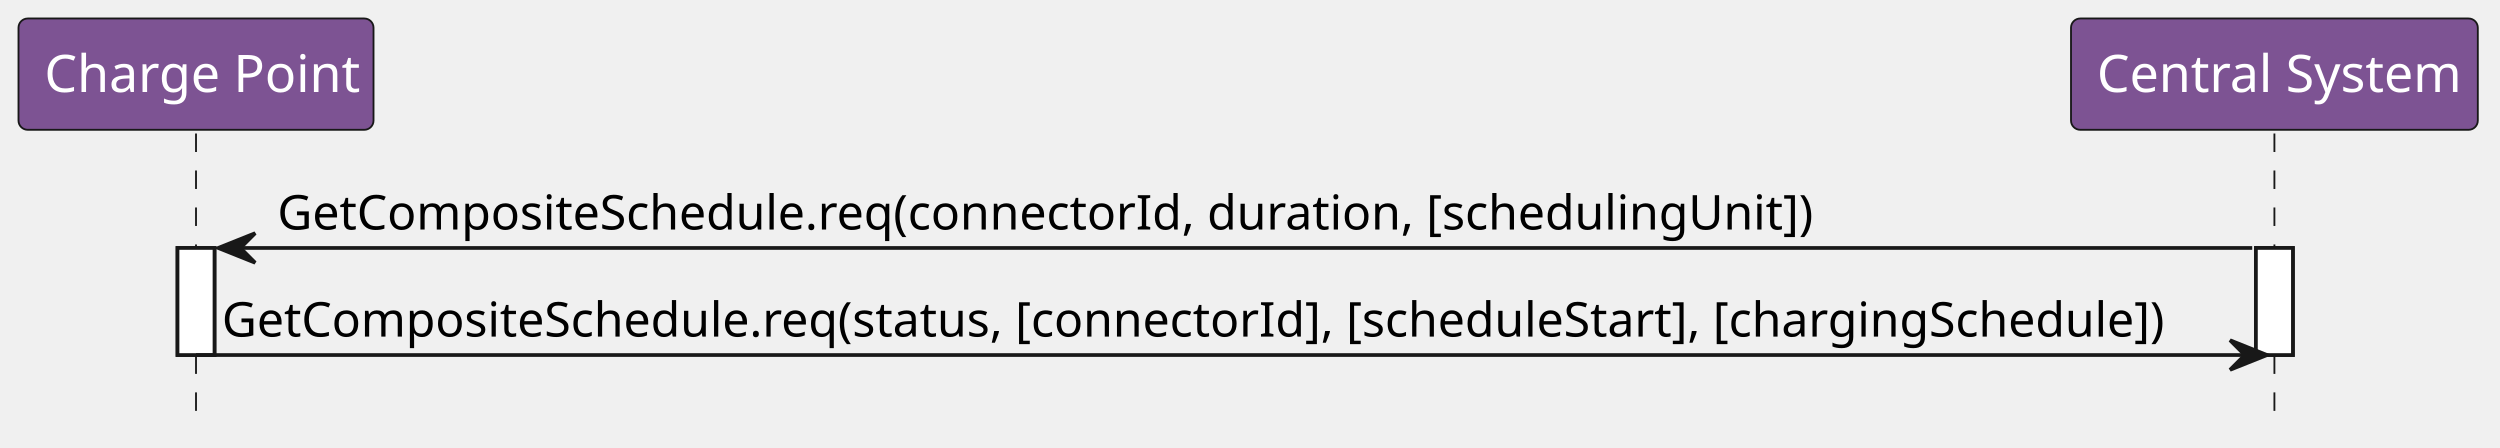
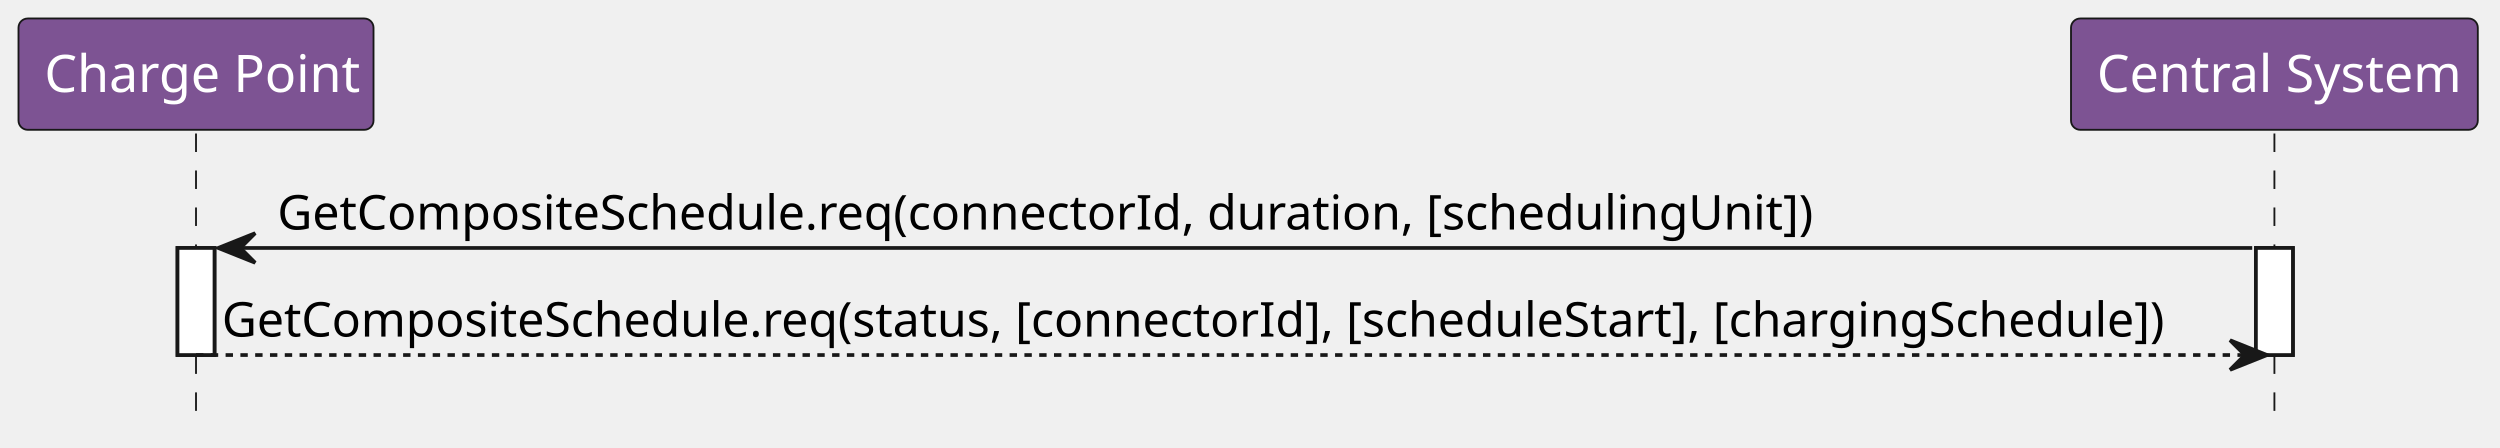
<svg xmlns="http://www.w3.org/2000/svg" contentStyleType="text/css" height="121px" preserveAspectRatio="none" style="width:676px;height:121px;background:#FFFFFF;" version="1.1" viewBox="0 0 676 121" width="676px" zoomAndPan="magnify">
  <defs />
  <g>
    <rect fill="#FFFFFF" height="28.95" style="stroke:#181818;stroke-width:1.0;" width="10" x="48" y="67.05" />
    <rect fill="#FFFFFF" height="28.95" style="stroke:#181818;stroke-width:1.0;" width="10" x="610" y="67.05" />
    <line style="stroke:#181818;stroke-width:0.5;stroke-dasharray:5.0,5.0;" x1="53" x2="53" y1="36.1" y2="114" />
    <line style="stroke:#181818;stroke-width:0.5;stroke-dasharray:5.0,5.0;" x1="615" x2="615" y1="36.1" y2="114" />
    <rect fill="#7D5393" height="30.1" rx="2.5" ry="2.5" style="stroke:#181818;stroke-width:0.5;" width="96" x="5" y="5" />
    <text fill="#FFFFFF" font-family="NanumGothic" font-size="14" lengthAdjust="spacing" textLength="82" x="12" y="24.88">Charge Point</text>
    <rect fill="#7D5393" height="30.1" rx="2.5" ry="2.5" style="stroke:#181818;stroke-width:0.5;" width="110" x="560" y="5" />
    <text fill="#FFFFFF" font-family="NanumGothic" font-size="14" lengthAdjust="spacing" textLength="96" x="567" y="24.88">Central System</text>
    <rect fill="#FFFFFF" height="28.95" style="stroke:#181818;stroke-width:1.0;" width="10" x="48" y="67.05" />
    <rect fill="#FFFFFF" height="28.95" style="stroke:#181818;stroke-width:1.0;" width="10" x="610" y="67.05" />
    <polygon fill="#181818" points="69,63.05,59,67.05,69,71.05,65,67.05" style="stroke:#181818;stroke-width:1.0;" />
    <line style="stroke:#181818;stroke-width:1.0;" x1="63" x2="609" y1="67.05" y2="67.05" />
    <text fill="#000000" font-family="NanumGothic" font-size="13" lengthAdjust="spacing" textLength="416" x="75" y="62.06">GetCompositeSchedule.req(connectorId, duration, [schedulingUnit])</text>
    <polygon fill="#181818" points="603,92,613,96,603,100,607,96" style="stroke:#181818;stroke-width:1.0;" />
-     <line style="stroke:#181818;stroke-width:1.0;" x1="53" x2="609" y1="96" y2="96" />
+     <line style="stroke:#181818;stroke-width:1.0;stroke-dasharray:2.0,2.0;" x1="53" x2="609" y1="96" y2="96" />
    <text fill="#000000" font-family="NanumGothic" font-size="13" lengthAdjust="spacing" textLength="528" x="60" y="91.01">GetCompositeSchedule.req(status, [connectorId], [scheduleStart], [chargingSchedule])</text>
  </g>
</svg>
